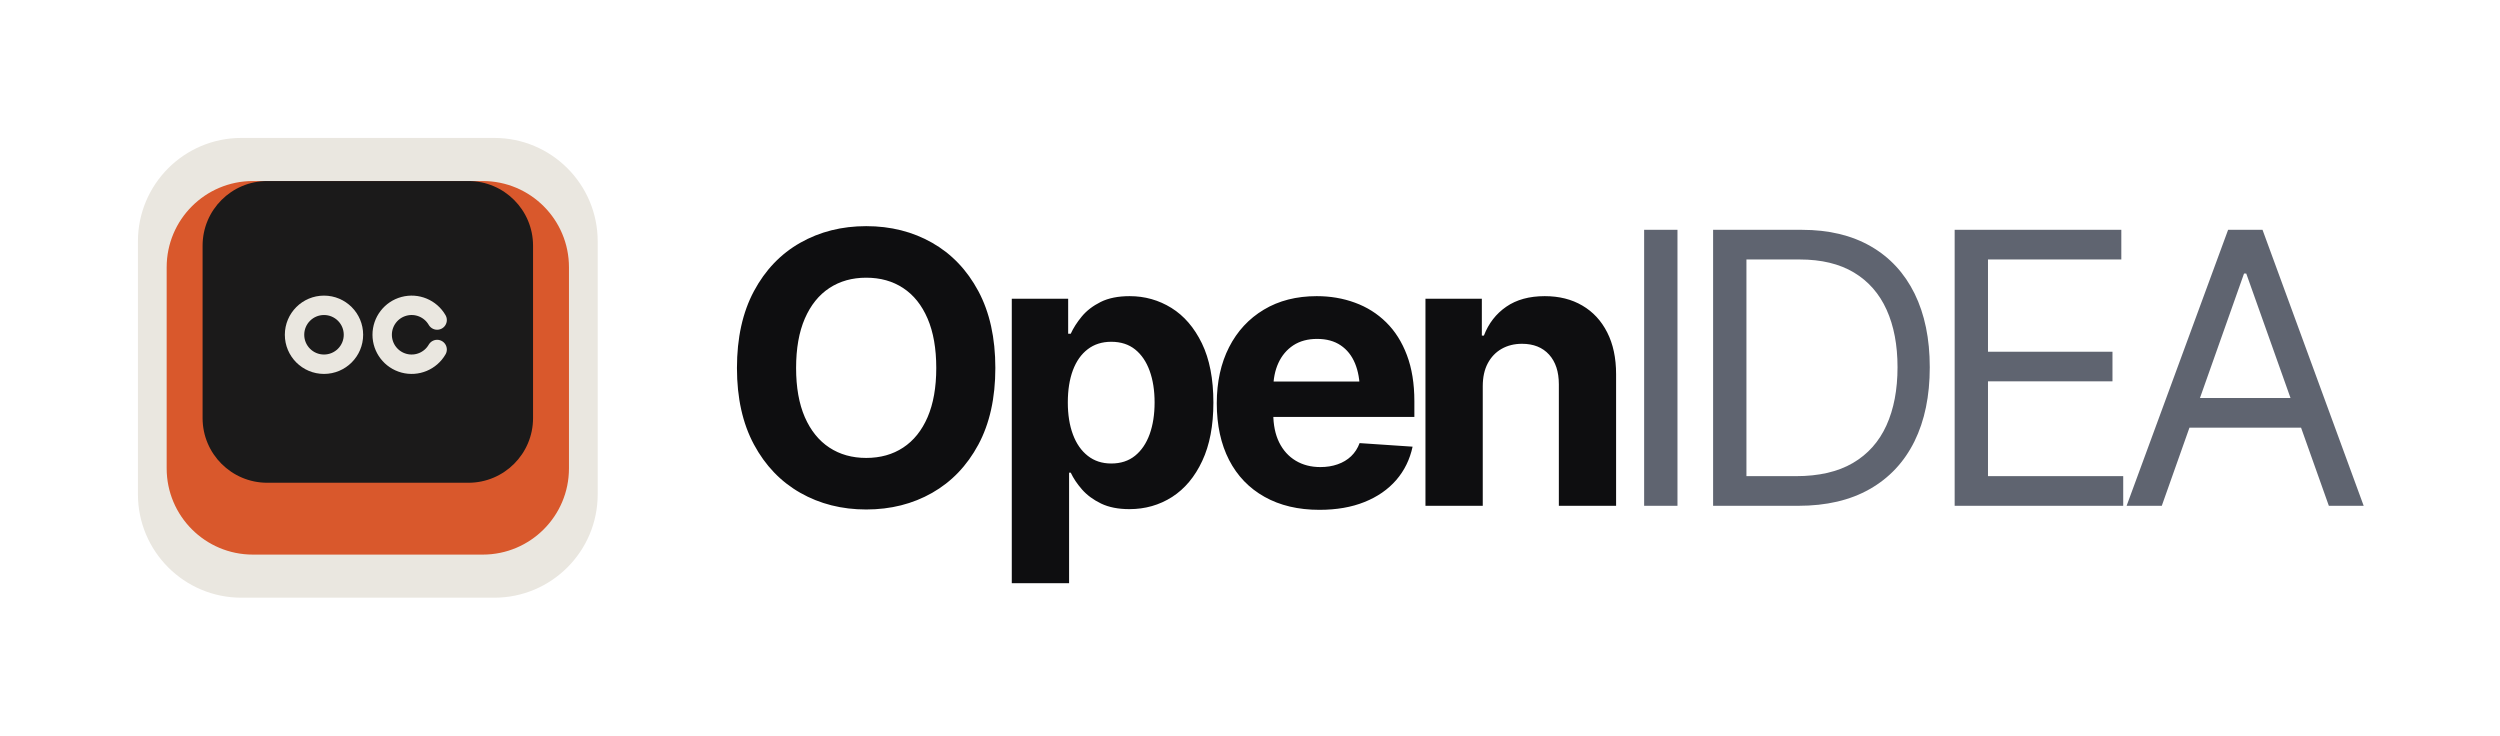
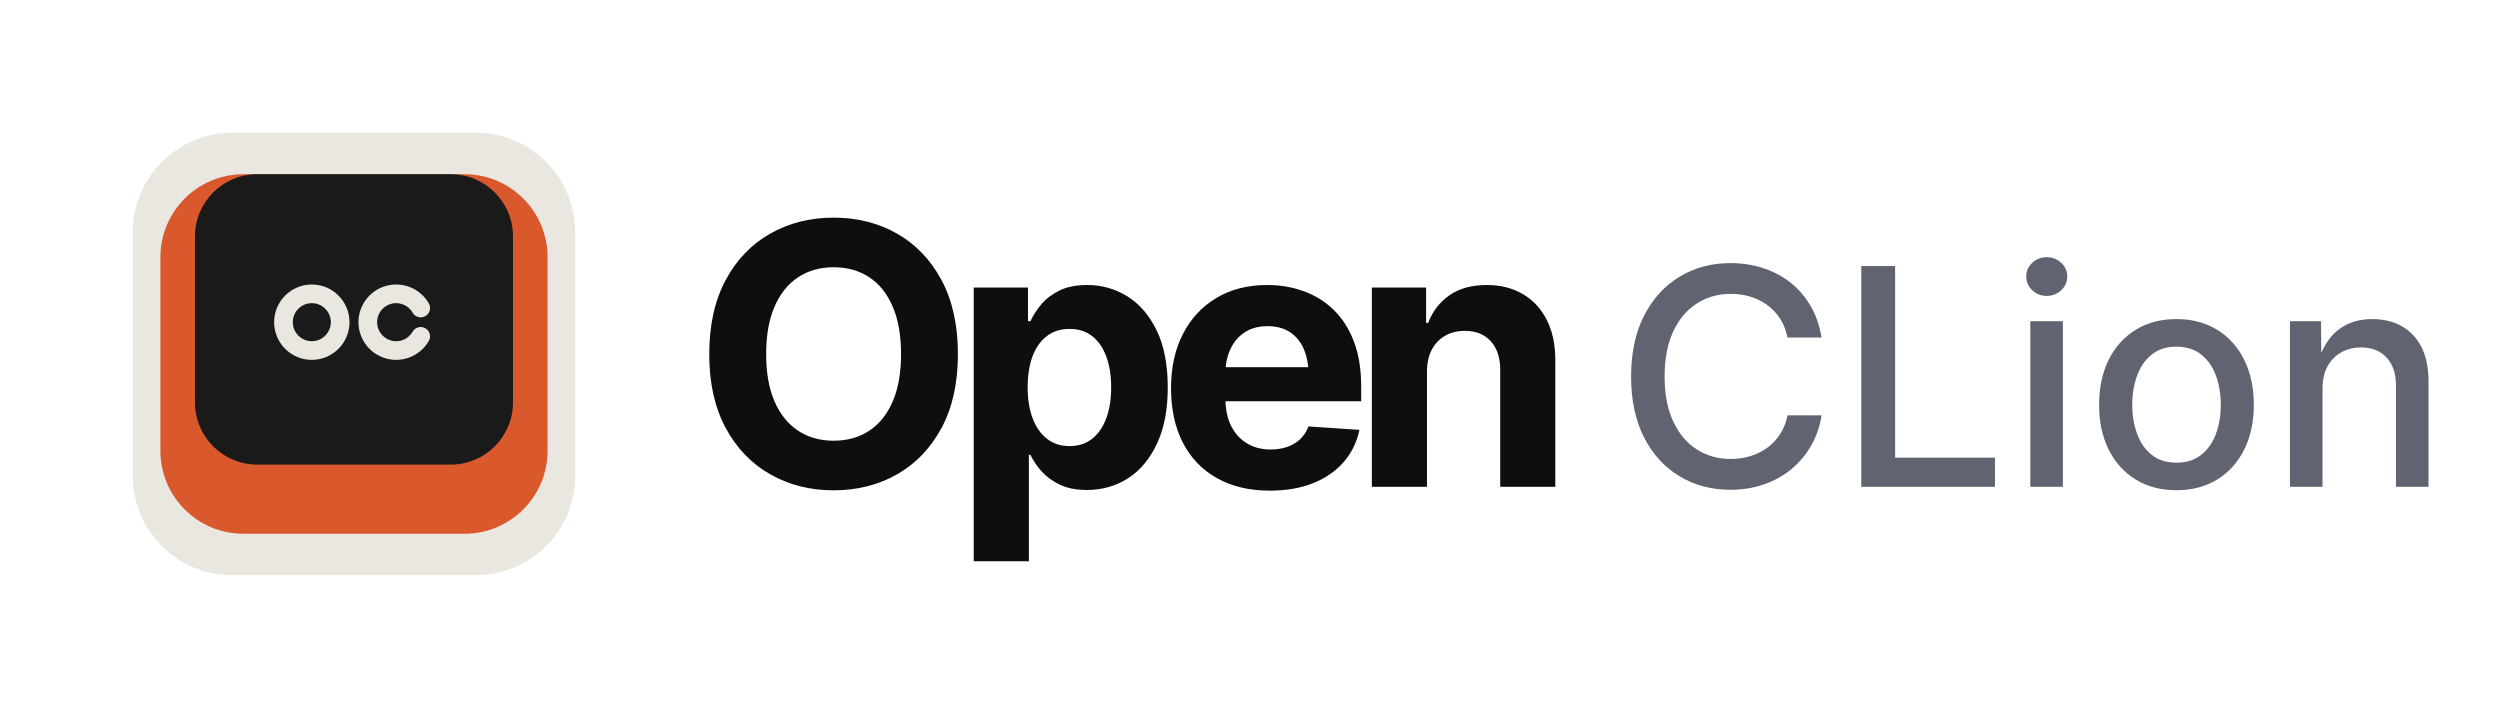
- <svg xmlns="http://www.w3.org/2000/svg" width="435" height="128" viewBox="0 0 435 128" role="img" aria-label="OpenCLion">
+ <svg xmlns="http://www.w3.org/2000/svg" width="452" height="128" viewBox="0 0 452 128" role="img" aria-label="OpenCLion">
  <g transform="translate(14 14)">
    <rect x="10" y="10" width="80" height="80" rx="18" fill="#EAE7E0" />
    <g transform="translate(50 50) scale(1.25) translate(-50 -52)">
      <rect x="22" y="26" width="56" height="52" rx="12" fill="#D9582C" />
      <rect x="27" y="26" width="46" height="42" rx="9" fill="#1B1A1A" />
      <circle cx="43.9" cy="47.4" r="4.1" fill="none" stroke="#EAE7E0" stroke-width="2.7" />
      <path d="M 59.65 49.45 A 4.1 4.1 0 1 1 59.65 45.35" fill="none" stroke="#EAE7E0" stroke-width="2.7" stroke-linecap="round" />
    </g>
  </g>
  <g transform="translate(0 88.01)">
    <path fill="#0E0E10" d="M150.72 0.64Q144.35 0.64 139.25 -2.26Q134.15 -5.16 131.19 -10.66Q128.23 -16.17 128.23 -23.98Q128.23 -31.83 131.19 -37.36Q134.15 -42.88 139.25 -45.77Q144.35 -48.66 150.72 -48.66Q157.11 -48.66 162.19 -45.77Q167.27 -42.88 170.23 -37.36Q173.19 -31.83 173.19 -23.98Q173.19 -16.15 170.23 -10.64Q167.27 -5.14 162.19 -2.25Q157.11 0.64 150.72 0.64ZM150.72 -8.33Q154.42 -8.33 157.15 -10.13Q159.89 -11.93 161.4 -15.42Q162.91 -18.92 162.91 -23.98Q162.91 -29.07 161.4 -32.58Q159.89 -36.09 157.15 -37.89Q154.42 -39.69 150.72 -39.69Q147.05 -39.69 144.31 -37.89Q141.57 -36.09 140.04 -32.58Q138.52 -29.07 138.52 -23.98Q138.52 -18.92 140.04 -15.42Q141.57 -11.93 144.31 -10.13Q147.05 -8.33 150.72 -8.33ZM176.05 13.47V-36.03H185.86V-29.94H186.31Q186.98 -31.42 188.23 -32.94Q189.48 -34.45 191.52 -35.47Q193.55 -36.48 196.56 -36.48Q200.52 -36.48 203.83 -34.43Q207.13 -32.38 209.13 -28.27Q211.13 -24.15 211.13 -17.96Q211.13 -11.94 209.19 -7.81Q207.26 -3.67 203.95 -1.54Q200.63 0.58 196.51 0.58Q193.62 0.58 191.59 -0.39Q189.57 -1.37 188.28 -2.83Q187 -4.29 186.31 -5.77H186.02V13.47ZM193.36 -7.36Q195.83 -7.36 197.5 -8.71Q199.17 -10.06 200.04 -12.46Q200.9 -14.86 200.9 -17.98Q200.9 -21.11 200.04 -23.48Q199.18 -25.86 197.52 -27.2Q195.85 -28.54 193.36 -28.54Q190.95 -28.54 189.26 -27.24Q187.57 -25.95 186.68 -23.58Q185.8 -21.21 185.8 -17.98Q185.8 -14.79 186.69 -12.41Q187.58 -10.02 189.28 -8.69Q190.97 -7.36 193.36 -7.36ZM229.58 0.7Q224.05 0.7 220.03 -1.56Q216.01 -3.81 213.86 -7.97Q211.72 -12.14 211.72 -17.84Q211.72 -23.4 213.86 -27.6Q216 -31.79 219.91 -34.13Q223.82 -36.48 229.11 -36.48Q232.68 -36.48 235.77 -35.34Q238.87 -34.21 241.19 -31.93Q243.51 -29.65 244.8 -26.22Q246.1 -22.79 246.1 -18.19V-15.46H215.69V-21.62H241.26L236.61 -20.01Q236.61 -22.76 235.77 -24.79Q234.93 -26.81 233.28 -27.92Q231.63 -29.04 229.18 -29.04Q226.74 -29.04 225.03 -27.92Q223.33 -26.79 222.44 -24.85Q221.55 -22.91 221.55 -20.39V-16.04Q221.55 -13.12 222.57 -11.04Q223.6 -8.96 225.45 -7.85Q227.3 -6.74 229.74 -6.74Q231.4 -6.74 232.75 -7.22Q234.11 -7.69 235.09 -8.62Q236.07 -9.56 236.57 -10.91L245.79 -10.29Q245.08 -6.96 242.95 -4.49Q240.81 -2.02 237.42 -0.66Q234.04 0.7 229.58 0.7ZM258 -20.81V0H248.03V-36.03H257.84V-29.62H258.2Q259.42 -32.8 262.09 -34.64Q264.75 -36.48 268.79 -36.48Q272.55 -36.48 275.33 -34.84Q278.12 -33.21 279.66 -30.16Q281.2 -27.12 281.2 -22.92V0H271.24V-21.14Q271.24 -24.43 269.54 -26.31Q267.83 -28.19 264.83 -28.19Q262.83 -28.19 261.28 -27.31Q259.74 -26.43 258.87 -24.79Q258 -23.15 258 -20.81Z" />
-     <path fill="#5F6470" d="M291.88 -48.02V0H286.08V-48.02ZM312.9 0H301.36V-5.16H312.51Q318.48 -5.16 322.39 -7.44Q326.31 -9.73 328.24 -13.99Q330.17 -18.24 330.17 -24.11Q330.17 -29.91 328.27 -34.11Q326.37 -38.32 322.59 -40.59Q318.8 -42.86 313.16 -42.86H301.11V-48.02H313.55Q320.54 -48.02 325.52 -45.15Q330.5 -42.28 333.14 -36.92Q335.78 -31.55 335.78 -24.11Q335.78 -16.6 333.11 -11.2Q330.43 -5.8 325.32 -2.9Q320.22 0 312.9 0ZM303.88 -48.02V0H298.08V-48.02ZM340.11 0V-48.02H369.11V-42.86H345.91V-26.81H367.57V-21.66H345.91V-5.16H369.44V0ZM376.15 0H370.03L387.69 -48.02H393.68L411.28 0H405.22L390.85 -40.41H390.46ZM378.41 -18.76H402.96V-13.6H378.41Z" />
+     <path fill="#5F6470" d="M312.87 0.54Q307.70 0.54 303.63 -1.92Q299.56 -4.38 297.23 -8.96Q294.90 -13.55 294.90 -19.92Q294.90 -26.33 297.24 -30.92Q299.58 -35.51 303.65 -37.97Q307.71 -40.44 312.87 -40.44Q316.02 -40.44 318.80 -39.53Q321.57 -38.63 323.76 -36.89Q325.94 -35.14 327.38 -32.65Q328.82 -30.16 329.33 -26.98H323.18Q322.80 -28.90 321.86 -30.37Q320.92 -31.83 319.55 -32.84Q318.18 -33.85 316.49 -34.37Q314.80 -34.88 312.93 -34.88Q309.50 -34.88 306.79 -33.14Q304.08 -31.41 302.52 -28.08Q300.96 -24.75 300.96 -19.92Q300.96 -15.10 302.54 -11.77Q304.11 -8.43 306.82 -6.73Q309.52 -5.03 312.92 -5.03Q314.79 -5.03 316.48 -5.55Q318.16 -6.07 319.54 -7.07Q320.92 -8.08 321.86 -9.55Q322.81 -11.02 323.19 -12.92H329.34Q328.89 -9.96 327.49 -7.51Q326.10 -5.05 323.94 -3.24Q321.77 -1.43 318.97 -0.45Q316.17 0.54 312.87 0.54ZM336.52 0.00V-39.90H342.64V-5.26H360.69V0.00ZM367.08 0.00V-29.94H372.97V0.00ZM370.04 -34.51Q368.52 -34.51 367.43 -35.54Q366.34 -36.57 366.34 -38.01Q366.34 -39.48 367.43 -40.49Q368.52 -41.51 370.04 -41.51Q371.58 -41.51 372.67 -40.49Q373.76 -39.48 373.76 -38.01Q373.76 -36.57 372.67 -35.54Q371.58 -34.51 370.04 -34.51ZM393.49 0.62Q389.27 0.62 386.13 -1.31Q382.99 -3.24 381.25 -6.72Q379.52 -10.20 379.52 -14.80Q379.52 -19.47 381.25 -22.96Q382.99 -26.45 386.13 -28.38Q389.27 -30.32 393.49 -30.32Q397.72 -30.32 400.87 -28.38Q404.02 -26.45 405.75 -22.96Q407.49 -19.47 407.49 -14.80Q407.49 -10.20 405.75 -6.72Q404.02 -3.24 400.87 -1.31Q397.72 0.62 393.49 0.62ZM393.49 -4.36Q396.22 -4.36 398.00 -5.79Q399.79 -7.22 400.65 -9.60Q401.52 -11.98 401.52 -14.81Q401.52 -17.67 400.65 -20.06Q399.79 -22.46 398.00 -23.89Q396.22 -25.33 393.49 -25.33Q390.77 -25.33 389.01 -23.89Q387.24 -22.46 386.38 -20.08Q385.51 -17.70 385.51 -14.81Q385.51 -11.98 386.38 -9.60Q387.24 -7.22 389.01 -5.79Q390.77 -4.36 393.49 -4.36ZM419.91 -17.74V0.00H414.02V-29.94H419.64L419.70 -22.61H419.09Q420.40 -26.63 422.88 -28.47Q425.37 -30.32 428.90 -30.32Q431.96 -30.32 434.25 -29.03Q436.53 -27.75 437.81 -25.24Q439.08 -22.73 439.08 -19.02V0.00H433.19V-18.29Q433.19 -21.52 431.51 -23.35Q429.82 -25.19 426.89 -25.19Q424.90 -25.19 423.31 -24.31Q421.73 -23.44 420.82 -21.78Q419.91 -20.12 419.91 -17.74Z" />
  </g>
</svg>
